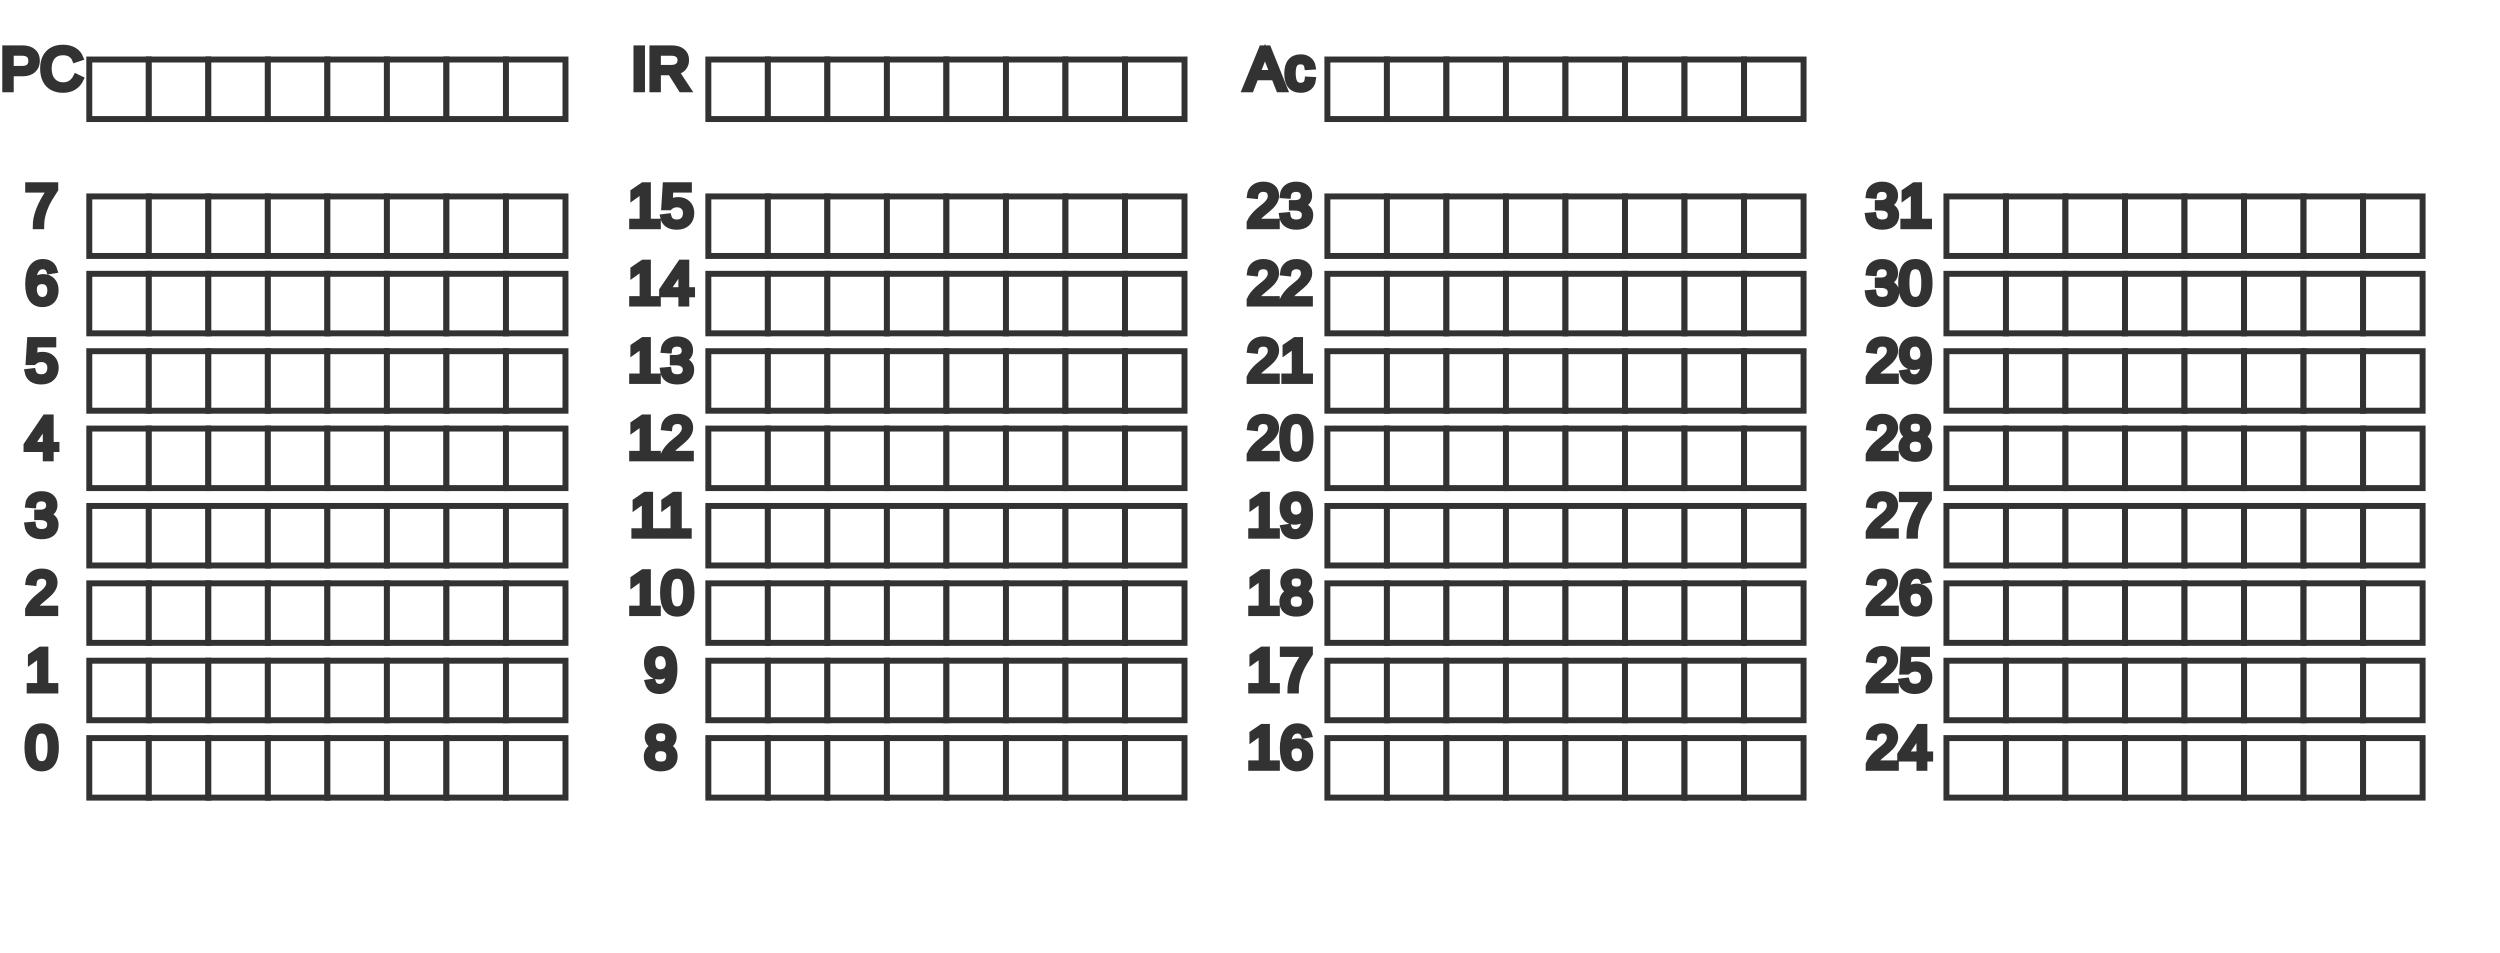
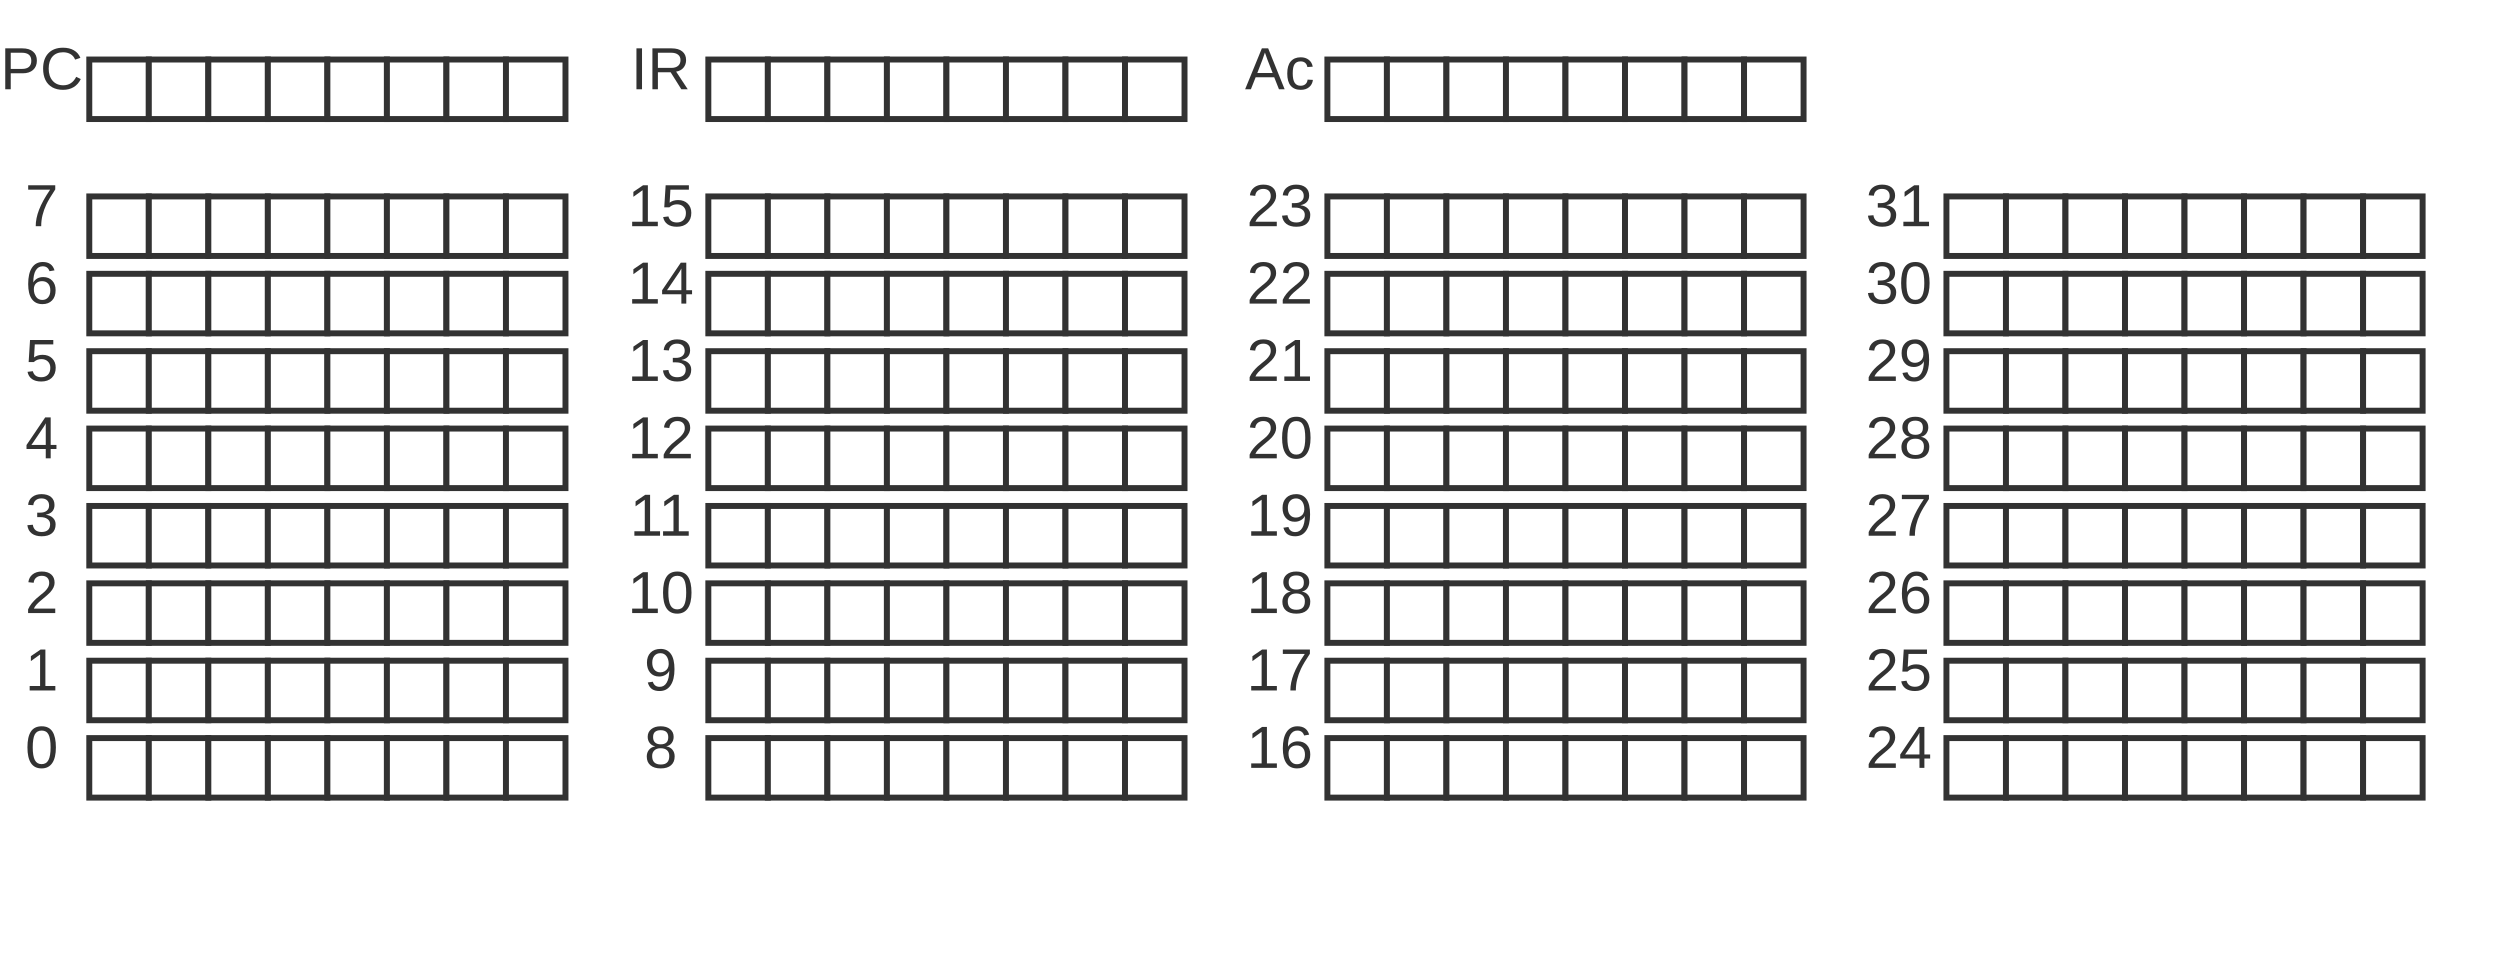
<svg xmlns="http://www.w3.org/2000/svg" height="160" width="420">
  <g id="lb0">
-     <text alignment-baseline="middle" id="t0" style="fill: rgb(50,50,50); font-family: Arial; font-size: 10; stroke: rgb(50,50,50)" text-anchor="middle" type="span" x="7" y="129">0</text>
+     <text alignment-baseline="middle" id="t0" style="fill: rgb(50,50,50); font-family: Arial; font-size: 10" text-anchor="middle" type="span" x="7" y="129">0</text>
    <g id="byg0">
      <rect height="10" id="rby0bi0" style="fill: rgb(255,255,255); stroke: rgb(50,50,50)" width="10" x="15" y="124" />
      <rect height="10" id="rby0bi1" style="fill: rgb(255,255,255); stroke: rgb(50,50,50)" width="10" x="25" y="124" />
      <rect height="10" id="rby0bi2" style="fill: rgb(255,255,255); stroke: rgb(50,50,50)" width="10" x="35" y="124" />
      <rect height="10" id="rby0bi3" style="fill: rgb(255,255,255); stroke: rgb(50,50,50)" width="10" x="45" y="124" />
      <rect height="10" id="rby0bi4" style="fill: rgb(255,255,255); stroke: rgb(50,50,50)" width="10" x="55" y="124" />
      <rect height="10" id="rby0bi5" style="fill: rgb(255,255,255); stroke: rgb(50,50,50)" width="10" x="65" y="124" />
      <rect height="10" id="rby0bi6" style="fill: rgb(255,255,255); stroke: rgb(50,50,50)" width="10" x="75" y="124" />
      <rect height="10" id="rby0bi7" style="fill: rgb(255,255,255); stroke: rgb(50,50,50)" width="10" x="85" y="124" />
    </g>
  </g>
  <g id="lb1">
-     <text alignment-baseline="middle" id="t1" style="fill: rgb(50,50,50); font-family: Arial; font-size: 10; stroke: rgb(50,50,50)" text-anchor="middle" type="span" x="7" y="116">1</text>
+     <text alignment-baseline="middle" id="t1" style="fill: rgb(50,50,50); font-family: Arial; font-size: 10" text-anchor="middle" type="span" x="7" y="116">1</text>
    <g id="byg1">
      <rect height="10" id="rby1bi0" style="fill: rgb(255,255,255); stroke: rgb(50,50,50)" width="10" x="15" y="111" />
      <rect height="10" id="rby1bi1" style="fill: rgb(255,255,255); stroke: rgb(50,50,50)" width="10" x="25" y="111" />
      <rect height="10" id="rby1bi2" style="fill: rgb(255,255,255); stroke: rgb(50,50,50)" width="10" x="35" y="111" />
      <rect height="10" id="rby1bi3" style="fill: rgb(255,255,255); stroke: rgb(50,50,50)" width="10" x="45" y="111" />
      <rect height="10" id="rby1bi4" style="fill: rgb(255,255,255); stroke: rgb(50,50,50)" width="10" x="55" y="111" />
      <rect height="10" id="rby1bi5" style="fill: rgb(255,255,255); stroke: rgb(50,50,50)" width="10" x="65" y="111" />
      <rect height="10" id="rby1bi6" style="fill: rgb(255,255,255); stroke: rgb(50,50,50)" width="10" x="75" y="111" />
      <rect height="10" id="rby1bi7" style="fill: rgb(255,255,255); stroke: rgb(50,50,50)" width="10" x="85" y="111" />
    </g>
  </g>
  <g id="lb2">
-     <text alignment-baseline="middle" id="t2" style="fill: rgb(50,50,50); font-family: Arial; font-size: 10; stroke: rgb(50,50,50)" text-anchor="middle" type="span" x="7" y="103">2</text>
+     <text alignment-baseline="middle" id="t2" style="fill: rgb(50,50,50); font-family: Arial; font-size: 10" text-anchor="middle" type="span" x="7" y="103">2</text>
    <g id="byg2">
      <rect height="10" id="rby2bi0" style="fill: rgb(255,255,255); stroke: rgb(50,50,50)" width="10" x="15" y="98" />
      <rect height="10" id="rby2bi1" style="fill: rgb(255,255,255); stroke: rgb(50,50,50)" width="10" x="25" y="98" />
      <rect height="10" id="rby2bi2" style="fill: rgb(255,255,255); stroke: rgb(50,50,50)" width="10" x="35" y="98" />
      <rect height="10" id="rby2bi3" style="fill: rgb(255,255,255); stroke: rgb(50,50,50)" width="10" x="45" y="98" />
      <rect height="10" id="rby2bi4" style="fill: rgb(255,255,255); stroke: rgb(50,50,50)" width="10" x="55" y="98" />
      <rect height="10" id="rby2bi5" style="fill: rgb(255,255,255); stroke: rgb(50,50,50)" width="10" x="65" y="98" />
      <rect height="10" id="rby2bi6" style="fill: rgb(255,255,255); stroke: rgb(50,50,50)" width="10" x="75" y="98" />
      <rect height="10" id="rby2bi7" style="fill: rgb(255,255,255); stroke: rgb(50,50,50)" width="10" x="85" y="98" />
    </g>
  </g>
  <g id="lb3">
-     <text alignment-baseline="middle" id="t3" style="fill: rgb(50,50,50); font-family: Arial; font-size: 10; stroke: rgb(50,50,50)" text-anchor="middle" type="span" x="7" y="90">3</text>
+     <text alignment-baseline="middle" id="t3" style="fill: rgb(50,50,50); font-family: Arial; font-size: 10" text-anchor="middle" type="span" x="7" y="90">3</text>
    <g id="byg3">
      <rect height="10" id="rby3bi0" style="fill: rgb(255,255,255); stroke: rgb(50,50,50)" width="10" x="15" y="85" />
      <rect height="10" id="rby3bi1" style="fill: rgb(255,255,255); stroke: rgb(50,50,50)" width="10" x="25" y="85" />
      <rect height="10" id="rby3bi2" style="fill: rgb(255,255,255); stroke: rgb(50,50,50)" width="10" x="35" y="85" />
      <rect height="10" id="rby3bi3" style="fill: rgb(255,255,255); stroke: rgb(50,50,50)" width="10" x="45" y="85" />
      <rect height="10" id="rby3bi4" style="fill: rgb(255,255,255); stroke: rgb(50,50,50)" width="10" x="55" y="85" />
      <rect height="10" id="rby3bi5" style="fill: rgb(255,255,255); stroke: rgb(50,50,50)" width="10" x="65" y="85" />
      <rect height="10" id="rby3bi6" style="fill: rgb(255,255,255); stroke: rgb(50,50,50)" width="10" x="75" y="85" />
      <rect height="10" id="rby3bi7" style="fill: rgb(255,255,255); stroke: rgb(50,50,50)" width="10" x="85" y="85" />
    </g>
  </g>
  <g id="lb4">
-     <text alignment-baseline="middle" id="t4" style="fill: rgb(50,50,50); font-family: Arial; font-size: 10; stroke: rgb(50,50,50)" text-anchor="middle" type="span" x="7" y="77">4</text>
+     <text alignment-baseline="middle" id="t4" style="fill: rgb(50,50,50); font-family: Arial; font-size: 10" text-anchor="middle" type="span" x="7" y="77">4</text>
    <g id="byg4">
      <rect height="10" id="rby4bi0" style="fill: rgb(255,255,255); stroke: rgb(50,50,50)" width="10" x="15" y="72" />
      <rect height="10" id="rby4bi1" style="fill: rgb(255,255,255); stroke: rgb(50,50,50)" width="10" x="25" y="72" />
      <rect height="10" id="rby4bi2" style="fill: rgb(255,255,255); stroke: rgb(50,50,50)" width="10" x="35" y="72" />
      <rect height="10" id="rby4bi3" style="fill: rgb(255,255,255); stroke: rgb(50,50,50)" width="10" x="45" y="72" />
      <rect height="10" id="rby4bi4" style="fill: rgb(255,255,255); stroke: rgb(50,50,50)" width="10" x="55" y="72" />
      <rect height="10" id="rby4bi5" style="fill: rgb(255,255,255); stroke: rgb(50,50,50)" width="10" x="65" y="72" />
      <rect height="10" id="rby4bi6" style="fill: rgb(255,255,255); stroke: rgb(50,50,50)" width="10" x="75" y="72" />
      <rect height="10" id="rby4bi7" style="fill: rgb(255,255,255); stroke: rgb(50,50,50)" width="10" x="85" y="72" />
    </g>
  </g>
  <g id="lb5">
-     <text alignment-baseline="middle" id="t5" style="fill: rgb(50,50,50); font-family: Arial; font-size: 10; stroke: rgb(50,50,50)" text-anchor="middle" type="span" x="7" y="64">5</text>
+     <text alignment-baseline="middle" id="t5" style="fill: rgb(50,50,50); font-family: Arial; font-size: 10" text-anchor="middle" type="span" x="7" y="64">5</text>
    <g id="byg5">
      <rect height="10" id="rby5bi0" style="fill: rgb(255,255,255); stroke: rgb(50,50,50)" width="10" x="15" y="59" />
      <rect height="10" id="rby5bi1" style="fill: rgb(255,255,255); stroke: rgb(50,50,50)" width="10" x="25" y="59" />
      <rect height="10" id="rby5bi2" style="fill: rgb(255,255,255); stroke: rgb(50,50,50)" width="10" x="35" y="59" />
      <rect height="10" id="rby5bi3" style="fill: rgb(255,255,255); stroke: rgb(50,50,50)" width="10" x="45" y="59" />
      <rect height="10" id="rby5bi4" style="fill: rgb(255,255,255); stroke: rgb(50,50,50)" width="10" x="55" y="59" />
      <rect height="10" id="rby5bi5" style="fill: rgb(255,255,255); stroke: rgb(50,50,50)" width="10" x="65" y="59" />
      <rect height="10" id="rby5bi6" style="fill: rgb(255,255,255); stroke: rgb(50,50,50)" width="10" x="75" y="59" />
      <rect height="10" id="rby5bi7" style="fill: rgb(255,255,255); stroke: rgb(50,50,50)" width="10" x="85" y="59" />
    </g>
  </g>
  <g id="lb6">
-     <text alignment-baseline="middle" id="t6" style="fill: rgb(50,50,50); font-family: Arial; font-size: 10; stroke: rgb(50,50,50)" text-anchor="middle" type="span" x="7" y="51">6</text>
+     <text alignment-baseline="middle" id="t6" style="fill: rgb(50,50,50); font-family: Arial; font-size: 10" text-anchor="middle" type="span" x="7" y="51">6</text>
    <g id="byg6">
      <rect height="10" id="rby6bi0" style="fill: rgb(255,255,255); stroke: rgb(50,50,50)" width="10" x="15" y="46" />
      <rect height="10" id="rby6bi1" style="fill: rgb(255,255,255); stroke: rgb(50,50,50)" width="10" x="25" y="46" />
      <rect height="10" id="rby6bi2" style="fill: rgb(255,255,255); stroke: rgb(50,50,50)" width="10" x="35" y="46" />
      <rect height="10" id="rby6bi3" style="fill: rgb(255,255,255); stroke: rgb(50,50,50)" width="10" x="45" y="46" />
      <rect height="10" id="rby6bi4" style="fill: rgb(255,255,255); stroke: rgb(50,50,50)" width="10" x="55" y="46" />
      <rect height="10" id="rby6bi5" style="fill: rgb(255,255,255); stroke: rgb(50,50,50)" width="10" x="65" y="46" />
      <rect height="10" id="rby6bi6" style="fill: rgb(255,255,255); stroke: rgb(50,50,50)" width="10" x="75" y="46" />
      <rect height="10" id="rby6bi7" style="fill: rgb(255,255,255); stroke: rgb(50,50,50)" width="10" x="85" y="46" />
    </g>
  </g>
  <g id="lb7">
-     <text alignment-baseline="middle" id="t7" style="fill: rgb(50,50,50); font-family: Arial; font-size: 10; stroke: rgb(50,50,50)" text-anchor="middle" type="span" x="7" y="38">7</text>
+     <text alignment-baseline="middle" id="t7" style="fill: rgb(50,50,50); font-family: Arial; font-size: 10" text-anchor="middle" type="span" x="7" y="38">7</text>
    <g id="byg7">
      <rect height="10" id="rby7bi0" style="fill: rgb(255,255,255); stroke: rgb(50,50,50)" width="10" x="15" y="33" />
      <rect height="10" id="rby7bi1" style="fill: rgb(255,255,255); stroke: rgb(50,50,50)" width="10" x="25" y="33" />
      <rect height="10" id="rby7bi2" style="fill: rgb(255,255,255); stroke: rgb(50,50,50)" width="10" x="35" y="33" />
      <rect height="10" id="rby7bi3" style="fill: rgb(255,255,255); stroke: rgb(50,50,50)" width="10" x="45" y="33" />
      <rect height="10" id="rby7bi4" style="fill: rgb(255,255,255); stroke: rgb(50,50,50)" width="10" x="55" y="33" />
      <rect height="10" id="rby7bi5" style="fill: rgb(255,255,255); stroke: rgb(50,50,50)" width="10" x="65" y="33" />
      <rect height="10" id="rby7bi6" style="fill: rgb(255,255,255); stroke: rgb(50,50,50)" width="10" x="75" y="33" />
      <rect height="10" id="rby7bi7" style="fill: rgb(255,255,255); stroke: rgb(50,50,50)" width="10" x="85" y="33" />
    </g>
  </g>
  <g id="lb8">
-     <text alignment-baseline="middle" id="t8" style="fill: rgb(50,50,50); font-family: Arial; font-size: 10; stroke: rgb(50,50,50)" text-anchor="middle" type="span" x="111" y="129">8</text>
+     <text alignment-baseline="middle" id="t8" style="fill: rgb(50,50,50); font-family: Arial; font-size: 10" text-anchor="middle" type="span" x="111" y="129">8</text>
    <g id="byg8">
      <rect height="10" id="rby8bi0" style="fill: rgb(255,255,255); stroke: rgb(50,50,50)" width="10" x="119" y="124" />
      <rect height="10" id="rby8bi1" style="fill: rgb(255,255,255); stroke: rgb(50,50,50)" width="10" x="129" y="124" />
      <rect height="10" id="rby8bi2" style="fill: rgb(255,255,255); stroke: rgb(50,50,50)" width="10" x="139" y="124" />
      <rect height="10" id="rby8bi3" style="fill: rgb(255,255,255); stroke: rgb(50,50,50)" width="10" x="149" y="124" />
      <rect height="10" id="rby8bi4" style="fill: rgb(255,255,255); stroke: rgb(50,50,50)" width="10" x="159" y="124" />
      <rect height="10" id="rby8bi5" style="fill: rgb(255,255,255); stroke: rgb(50,50,50)" width="10" x="169" y="124" />
      <rect height="10" id="rby8bi6" style="fill: rgb(255,255,255); stroke: rgb(50,50,50)" width="10" x="179" y="124" />
      <rect height="10" id="rby8bi7" style="fill: rgb(255,255,255); stroke: rgb(50,50,50)" width="10" x="189" y="124" />
    </g>
  </g>
  <g id="lb9">
-     <text alignment-baseline="middle" id="t9" style="fill: rgb(50,50,50); font-family: Arial; font-size: 10; stroke: rgb(50,50,50)" text-anchor="middle" type="span" x="111" y="116">9</text>
+     <text alignment-baseline="middle" id="t9" style="fill: rgb(50,50,50); font-family: Arial; font-size: 10" text-anchor="middle" type="span" x="111" y="116">9</text>
    <g id="byg9">
      <rect height="10" id="rby9bi0" style="fill: rgb(255,255,255); stroke: rgb(50,50,50)" width="10" x="119" y="111" />
      <rect height="10" id="rby9bi1" style="fill: rgb(255,255,255); stroke: rgb(50,50,50)" width="10" x="129" y="111" />
      <rect height="10" id="rby9bi2" style="fill: rgb(255,255,255); stroke: rgb(50,50,50)" width="10" x="139" y="111" />
      <rect height="10" id="rby9bi3" style="fill: rgb(255,255,255); stroke: rgb(50,50,50)" width="10" x="149" y="111" />
      <rect height="10" id="rby9bi4" style="fill: rgb(255,255,255); stroke: rgb(50,50,50)" width="10" x="159" y="111" />
      <rect height="10" id="rby9bi5" style="fill: rgb(255,255,255); stroke: rgb(50,50,50)" width="10" x="169" y="111" />
      <rect height="10" id="rby9bi6" style="fill: rgb(255,255,255); stroke: rgb(50,50,50)" width="10" x="179" y="111" />
      <rect height="10" id="rby9bi7" style="fill: rgb(255,255,255); stroke: rgb(50,50,50)" width="10" x="189" y="111" />
    </g>
  </g>
  <g id="lb10">
-     <text alignment-baseline="middle" id="t10" style="fill: rgb(50,50,50); font-family: Arial; font-size: 10; stroke: rgb(50,50,50)" text-anchor="middle" type="span" x="111" y="103">10</text>
+     <text alignment-baseline="middle" id="t10" style="fill: rgb(50,50,50); font-family: Arial; font-size: 10" text-anchor="middle" type="span" x="111" y="103">10</text>
    <g id="byg10">
      <rect height="10" id="rby10bi0" style="fill: rgb(255,255,255); stroke: rgb(50,50,50)" width="10" x="119" y="98" />
      <rect height="10" id="rby10bi1" style="fill: rgb(255,255,255); stroke: rgb(50,50,50)" width="10" x="129" y="98" />
      <rect height="10" id="rby10bi2" style="fill: rgb(255,255,255); stroke: rgb(50,50,50)" width="10" x="139" y="98" />
      <rect height="10" id="rby10bi3" style="fill: rgb(255,255,255); stroke: rgb(50,50,50)" width="10" x="149" y="98" />
      <rect height="10" id="rby10bi4" style="fill: rgb(255,255,255); stroke: rgb(50,50,50)" width="10" x="159" y="98" />
      <rect height="10" id="rby10bi5" style="fill: rgb(255,255,255); stroke: rgb(50,50,50)" width="10" x="169" y="98" />
      <rect height="10" id="rby10bi6" style="fill: rgb(255,255,255); stroke: rgb(50,50,50)" width="10" x="179" y="98" />
      <rect height="10" id="rby10bi7" style="fill: rgb(255,255,255); stroke: rgb(50,50,50)" width="10" x="189" y="98" />
    </g>
  </g>
  <g id="lb11">
-     <text alignment-baseline="middle" id="t11" style="fill: rgb(50,50,50); font-family: Arial; font-size: 10; stroke: rgb(50,50,50)" text-anchor="middle" type="span" x="111" y="90">11</text>
+     <text alignment-baseline="middle" id="t11" style="fill: rgb(50,50,50); font-family: Arial; font-size: 10" text-anchor="middle" type="span" x="111" y="90">11</text>
    <g id="byg11">
      <rect height="10" id="rby11bi0" style="fill: rgb(255,255,255); stroke: rgb(50,50,50)" width="10" x="119" y="85" />
      <rect height="10" id="rby11bi1" style="fill: rgb(255,255,255); stroke: rgb(50,50,50)" width="10" x="129" y="85" />
      <rect height="10" id="rby11bi2" style="fill: rgb(255,255,255); stroke: rgb(50,50,50)" width="10" x="139" y="85" />
      <rect height="10" id="rby11bi3" style="fill: rgb(255,255,255); stroke: rgb(50,50,50)" width="10" x="149" y="85" />
      <rect height="10" id="rby11bi4" style="fill: rgb(255,255,255); stroke: rgb(50,50,50)" width="10" x="159" y="85" />
      <rect height="10" id="rby11bi5" style="fill: rgb(255,255,255); stroke: rgb(50,50,50)" width="10" x="169" y="85" />
      <rect height="10" id="rby11bi6" style="fill: rgb(255,255,255); stroke: rgb(50,50,50)" width="10" x="179" y="85" />
      <rect height="10" id="rby11bi7" style="fill: rgb(255,255,255); stroke: rgb(50,50,50)" width="10" x="189" y="85" />
    </g>
  </g>
  <g id="lb12">
-     <text alignment-baseline="middle" id="t12" style="fill: rgb(50,50,50); font-family: Arial; font-size: 10; stroke: rgb(50,50,50)" text-anchor="middle" type="span" x="111" y="77">12</text>
+     <text alignment-baseline="middle" id="t12" style="fill: rgb(50,50,50); font-family: Arial; font-size: 10" text-anchor="middle" type="span" x="111" y="77">12</text>
    <g id="byg12">
      <rect height="10" id="rby12bi0" style="fill: rgb(255,255,255); stroke: rgb(50,50,50)" width="10" x="119" y="72" />
      <rect height="10" id="rby12bi1" style="fill: rgb(255,255,255); stroke: rgb(50,50,50)" width="10" x="129" y="72" />
      <rect height="10" id="rby12bi2" style="fill: rgb(255,255,255); stroke: rgb(50,50,50)" width="10" x="139" y="72" />
      <rect height="10" id="rby12bi3" style="fill: rgb(255,255,255); stroke: rgb(50,50,50)" width="10" x="149" y="72" />
      <rect height="10" id="rby12bi4" style="fill: rgb(255,255,255); stroke: rgb(50,50,50)" width="10" x="159" y="72" />
      <rect height="10" id="rby12bi5" style="fill: rgb(255,255,255); stroke: rgb(50,50,50)" width="10" x="169" y="72" />
      <rect height="10" id="rby12bi6" style="fill: rgb(255,255,255); stroke: rgb(50,50,50)" width="10" x="179" y="72" />
      <rect height="10" id="rby12bi7" style="fill: rgb(255,255,255); stroke: rgb(50,50,50)" width="10" x="189" y="72" />
    </g>
  </g>
  <g id="lb13">
-     <text alignment-baseline="middle" id="t13" style="fill: rgb(50,50,50); font-family: Arial; font-size: 10; stroke: rgb(50,50,50)" text-anchor="middle" type="span" x="111" y="64">13</text>
+     <text alignment-baseline="middle" id="t13" style="fill: rgb(50,50,50); font-family: Arial; font-size: 10" text-anchor="middle" type="span" x="111" y="64">13</text>
    <g id="byg13">
      <rect height="10" id="rby13bi0" style="fill: rgb(255,255,255); stroke: rgb(50,50,50)" width="10" x="119" y="59" />
      <rect height="10" id="rby13bi1" style="fill: rgb(255,255,255); stroke: rgb(50,50,50)" width="10" x="129" y="59" />
      <rect height="10" id="rby13bi2" style="fill: rgb(255,255,255); stroke: rgb(50,50,50)" width="10" x="139" y="59" />
      <rect height="10" id="rby13bi3" style="fill: rgb(255,255,255); stroke: rgb(50,50,50)" width="10" x="149" y="59" />
      <rect height="10" id="rby13bi4" style="fill: rgb(255,255,255); stroke: rgb(50,50,50)" width="10" x="159" y="59" />
      <rect height="10" id="rby13bi5" style="fill: rgb(255,255,255); stroke: rgb(50,50,50)" width="10" x="169" y="59" />
      <rect height="10" id="rby13bi6" style="fill: rgb(255,255,255); stroke: rgb(50,50,50)" width="10" x="179" y="59" />
      <rect height="10" id="rby13bi7" style="fill: rgb(255,255,255); stroke: rgb(50,50,50)" width="10" x="189" y="59" />
    </g>
  </g>
  <g id="lb14">
-     <text alignment-baseline="middle" id="t14" style="fill: rgb(50,50,50); font-family: Arial; font-size: 10; stroke: rgb(50,50,50)" text-anchor="middle" type="span" x="111" y="51">14</text>
+     <text alignment-baseline="middle" id="t14" style="fill: rgb(50,50,50); font-family: Arial; font-size: 10" text-anchor="middle" type="span" x="111" y="51">14</text>
    <g id="byg14">
      <rect height="10" id="rby14bi0" style="fill: rgb(255,255,255); stroke: rgb(50,50,50)" width="10" x="119" y="46" />
      <rect height="10" id="rby14bi1" style="fill: rgb(255,255,255); stroke: rgb(50,50,50)" width="10" x="129" y="46" />
      <rect height="10" id="rby14bi2" style="fill: rgb(255,255,255); stroke: rgb(50,50,50)" width="10" x="139" y="46" />
      <rect height="10" id="rby14bi3" style="fill: rgb(255,255,255); stroke: rgb(50,50,50)" width="10" x="149" y="46" />
      <rect height="10" id="rby14bi4" style="fill: rgb(255,255,255); stroke: rgb(50,50,50)" width="10" x="159" y="46" />
      <rect height="10" id="rby14bi5" style="fill: rgb(255,255,255); stroke: rgb(50,50,50)" width="10" x="169" y="46" />
      <rect height="10" id="rby14bi6" style="fill: rgb(255,255,255); stroke: rgb(50,50,50)" width="10" x="179" y="46" />
      <rect height="10" id="rby14bi7" style="fill: rgb(255,255,255); stroke: rgb(50,50,50)" width="10" x="189" y="46" />
    </g>
  </g>
  <g id="lb15">
-     <text alignment-baseline="middle" id="t15" style="fill: rgb(50,50,50); font-family: Arial; font-size: 10; stroke: rgb(50,50,50)" text-anchor="middle" type="span" x="111" y="38">15</text>
+     <text alignment-baseline="middle" id="t15" style="fill: rgb(50,50,50); font-family: Arial; font-size: 10" text-anchor="middle" type="span" x="111" y="38">15</text>
    <g id="byg15">
      <rect height="10" id="rby15bi0" style="fill: rgb(255,255,255); stroke: rgb(50,50,50)" width="10" x="119" y="33" />
      <rect height="10" id="rby15bi1" style="fill: rgb(255,255,255); stroke: rgb(50,50,50)" width="10" x="129" y="33" />
      <rect height="10" id="rby15bi2" style="fill: rgb(255,255,255); stroke: rgb(50,50,50)" width="10" x="139" y="33" />
      <rect height="10" id="rby15bi3" style="fill: rgb(255,255,255); stroke: rgb(50,50,50)" width="10" x="149" y="33" />
      <rect height="10" id="rby15bi4" style="fill: rgb(255,255,255); stroke: rgb(50,50,50)" width="10" x="159" y="33" />
      <rect height="10" id="rby15bi5" style="fill: rgb(255,255,255); stroke: rgb(50,50,50)" width="10" x="169" y="33" />
      <rect height="10" id="rby15bi6" style="fill: rgb(255,255,255); stroke: rgb(50,50,50)" width="10" x="179" y="33" />
      <rect height="10" id="rby15bi7" style="fill: rgb(255,255,255); stroke: rgb(50,50,50)" width="10" x="189" y="33" />
    </g>
  </g>
  <g id="lb16">
-     <text alignment-baseline="middle" id="t16" style="fill: rgb(50,50,50); font-family: Arial; font-size: 10; stroke: rgb(50,50,50)" text-anchor="middle" type="span" x="215" y="129">16</text>
+     <text alignment-baseline="middle" id="t16" style="fill: rgb(50,50,50); font-family: Arial; font-size: 10" text-anchor="middle" type="span" x="215" y="129">16</text>
    <g id="byg16">
      <rect height="10" id="rby16bi0" style="fill: rgb(255,255,255); stroke: rgb(50,50,50)" width="10" x="223" y="124" />
      <rect height="10" id="rby16bi1" style="fill: rgb(255,255,255); stroke: rgb(50,50,50)" width="10" x="233" y="124" />
      <rect height="10" id="rby16bi2" style="fill: rgb(255,255,255); stroke: rgb(50,50,50)" width="10" x="243" y="124" />
      <rect height="10" id="rby16bi3" style="fill: rgb(255,255,255); stroke: rgb(50,50,50)" width="10" x="253" y="124" />
      <rect height="10" id="rby16bi4" style="fill: rgb(255,255,255); stroke: rgb(50,50,50)" width="10" x="263" y="124" />
      <rect height="10" id="rby16bi5" style="fill: rgb(255,255,255); stroke: rgb(50,50,50)" width="10" x="273" y="124" />
      <rect height="10" id="rby16bi6" style="fill: rgb(255,255,255); stroke: rgb(50,50,50)" width="10" x="283" y="124" />
      <rect height="10" id="rby16bi7" style="fill: rgb(255,255,255); stroke: rgb(50,50,50)" width="10" x="293" y="124" />
    </g>
  </g>
  <g id="lb17">
-     <text alignment-baseline="middle" id="t17" style="fill: rgb(50,50,50); font-family: Arial; font-size: 10; stroke: rgb(50,50,50)" text-anchor="middle" type="span" x="215" y="116">17</text>
+     <text alignment-baseline="middle" id="t17" style="fill: rgb(50,50,50); font-family: Arial; font-size: 10" text-anchor="middle" type="span" x="215" y="116">17</text>
    <g id="byg17">
      <rect height="10" id="rby17bi0" style="fill: rgb(255,255,255); stroke: rgb(50,50,50)" width="10" x="223" y="111" />
      <rect height="10" id="rby17bi1" style="fill: rgb(255,255,255); stroke: rgb(50,50,50)" width="10" x="233" y="111" />
      <rect height="10" id="rby17bi2" style="fill: rgb(255,255,255); stroke: rgb(50,50,50)" width="10" x="243" y="111" />
      <rect height="10" id="rby17bi3" style="fill: rgb(255,255,255); stroke: rgb(50,50,50)" width="10" x="253" y="111" />
      <rect height="10" id="rby17bi4" style="fill: rgb(255,255,255); stroke: rgb(50,50,50)" width="10" x="263" y="111" />
      <rect height="10" id="rby17bi5" style="fill: rgb(255,255,255); stroke: rgb(50,50,50)" width="10" x="273" y="111" />
      <rect height="10" id="rby17bi6" style="fill: rgb(255,255,255); stroke: rgb(50,50,50)" width="10" x="283" y="111" />
      <rect height="10" id="rby17bi7" style="fill: rgb(255,255,255); stroke: rgb(50,50,50)" width="10" x="293" y="111" />
    </g>
  </g>
  <g id="lb18">
-     <text alignment-baseline="middle" id="t18" style="fill: rgb(50,50,50); font-family: Arial; font-size: 10; stroke: rgb(50,50,50)" text-anchor="middle" type="span" x="215" y="103">18</text>
+     <text alignment-baseline="middle" id="t18" style="fill: rgb(50,50,50); font-family: Arial; font-size: 10" text-anchor="middle" type="span" x="215" y="103">18</text>
    <g id="byg18">
      <rect height="10" id="rby18bi0" style="fill: rgb(255,255,255); stroke: rgb(50,50,50)" width="10" x="223" y="98" />
      <rect height="10" id="rby18bi1" style="fill: rgb(255,255,255); stroke: rgb(50,50,50)" width="10" x="233" y="98" />
      <rect height="10" id="rby18bi2" style="fill: rgb(255,255,255); stroke: rgb(50,50,50)" width="10" x="243" y="98" />
      <rect height="10" id="rby18bi3" style="fill: rgb(255,255,255); stroke: rgb(50,50,50)" width="10" x="253" y="98" />
      <rect height="10" id="rby18bi4" style="fill: rgb(255,255,255); stroke: rgb(50,50,50)" width="10" x="263" y="98" />
      <rect height="10" id="rby18bi5" style="fill: rgb(255,255,255); stroke: rgb(50,50,50)" width="10" x="273" y="98" />
      <rect height="10" id="rby18bi6" style="fill: rgb(255,255,255); stroke: rgb(50,50,50)" width="10" x="283" y="98" />
      <rect height="10" id="rby18bi7" style="fill: rgb(255,255,255); stroke: rgb(50,50,50)" width="10" x="293" y="98" />
    </g>
  </g>
  <g id="lb19">
-     <text alignment-baseline="middle" id="t19" style="fill: rgb(50,50,50); font-family: Arial; font-size: 10; stroke: rgb(50,50,50)" text-anchor="middle" type="span" x="215" y="90">19</text>
+     <text alignment-baseline="middle" id="t19" style="fill: rgb(50,50,50); font-family: Arial; font-size: 10" text-anchor="middle" type="span" x="215" y="90">19</text>
    <g id="byg19">
      <rect height="10" id="rby19bi0" style="fill: rgb(255,255,255); stroke: rgb(50,50,50)" width="10" x="223" y="85" />
      <rect height="10" id="rby19bi1" style="fill: rgb(255,255,255); stroke: rgb(50,50,50)" width="10" x="233" y="85" />
      <rect height="10" id="rby19bi2" style="fill: rgb(255,255,255); stroke: rgb(50,50,50)" width="10" x="243" y="85" />
      <rect height="10" id="rby19bi3" style="fill: rgb(255,255,255); stroke: rgb(50,50,50)" width="10" x="253" y="85" />
      <rect height="10" id="rby19bi4" style="fill: rgb(255,255,255); stroke: rgb(50,50,50)" width="10" x="263" y="85" />
      <rect height="10" id="rby19bi5" style="fill: rgb(255,255,255); stroke: rgb(50,50,50)" width="10" x="273" y="85" />
      <rect height="10" id="rby19bi6" style="fill: rgb(255,255,255); stroke: rgb(50,50,50)" width="10" x="283" y="85" />
      <rect height="10" id="rby19bi7" style="fill: rgb(255,255,255); stroke: rgb(50,50,50)" width="10" x="293" y="85" />
    </g>
  </g>
  <g id="lb20">
-     <text alignment-baseline="middle" id="t20" style="fill: rgb(50,50,50); font-family: Arial; font-size: 10; stroke: rgb(50,50,50)" text-anchor="middle" type="span" x="215" y="77">20</text>
+     <text alignment-baseline="middle" id="t20" style="fill: rgb(50,50,50); font-family: Arial; font-size: 10" text-anchor="middle" type="span" x="215" y="77">20</text>
    <g id="byg20">
      <rect height="10" id="rby20bi0" style="fill: rgb(255,255,255); stroke: rgb(50,50,50)" width="10" x="223" y="72" />
      <rect height="10" id="rby20bi1" style="fill: rgb(255,255,255); stroke: rgb(50,50,50)" width="10" x="233" y="72" />
      <rect height="10" id="rby20bi2" style="fill: rgb(255,255,255); stroke: rgb(50,50,50)" width="10" x="243" y="72" />
      <rect height="10" id="rby20bi3" style="fill: rgb(255,255,255); stroke: rgb(50,50,50)" width="10" x="253" y="72" />
      <rect height="10" id="rby20bi4" style="fill: rgb(255,255,255); stroke: rgb(50,50,50)" width="10" x="263" y="72" />
      <rect height="10" id="rby20bi5" style="fill: rgb(255,255,255); stroke: rgb(50,50,50)" width="10" x="273" y="72" />
      <rect height="10" id="rby20bi6" style="fill: rgb(255,255,255); stroke: rgb(50,50,50)" width="10" x="283" y="72" />
      <rect height="10" id="rby20bi7" style="fill: rgb(255,255,255); stroke: rgb(50,50,50)" width="10" x="293" y="72" />
    </g>
  </g>
  <g id="lb21">
-     <text alignment-baseline="middle" id="t21" style="fill: rgb(50,50,50); font-family: Arial; font-size: 10; stroke: rgb(50,50,50)" text-anchor="middle" type="span" x="215" y="64">21</text>
+     <text alignment-baseline="middle" id="t21" style="fill: rgb(50,50,50); font-family: Arial; font-size: 10" text-anchor="middle" type="span" x="215" y="64">21</text>
    <g id="byg21">
      <rect height="10" id="rby21bi0" style="fill: rgb(255,255,255); stroke: rgb(50,50,50)" width="10" x="223" y="59" />
      <rect height="10" id="rby21bi1" style="fill: rgb(255,255,255); stroke: rgb(50,50,50)" width="10" x="233" y="59" />
      <rect height="10" id="rby21bi2" style="fill: rgb(255,255,255); stroke: rgb(50,50,50)" width="10" x="243" y="59" />
      <rect height="10" id="rby21bi3" style="fill: rgb(255,255,255); stroke: rgb(50,50,50)" width="10" x="253" y="59" />
      <rect height="10" id="rby21bi4" style="fill: rgb(255,255,255); stroke: rgb(50,50,50)" width="10" x="263" y="59" />
      <rect height="10" id="rby21bi5" style="fill: rgb(255,255,255); stroke: rgb(50,50,50)" width="10" x="273" y="59" />
      <rect height="10" id="rby21bi6" style="fill: rgb(255,255,255); stroke: rgb(50,50,50)" width="10" x="283" y="59" />
      <rect height="10" id="rby21bi7" style="fill: rgb(255,255,255); stroke: rgb(50,50,50)" width="10" x="293" y="59" />
    </g>
  </g>
  <g id="lb22">
-     <text alignment-baseline="middle" id="t22" style="fill: rgb(50,50,50); font-family: Arial; font-size: 10; stroke: rgb(50,50,50)" text-anchor="middle" type="span" x="215" y="51">22</text>
+     <text alignment-baseline="middle" id="t22" style="fill: rgb(50,50,50); font-family: Arial; font-size: 10" text-anchor="middle" type="span" x="215" y="51">22</text>
    <g id="byg22">
      <rect height="10" id="rby22bi0" style="fill: rgb(255,255,255); stroke: rgb(50,50,50)" width="10" x="223" y="46" />
      <rect height="10" id="rby22bi1" style="fill: rgb(255,255,255); stroke: rgb(50,50,50)" width="10" x="233" y="46" />
      <rect height="10" id="rby22bi2" style="fill: rgb(255,255,255); stroke: rgb(50,50,50)" width="10" x="243" y="46" />
      <rect height="10" id="rby22bi3" style="fill: rgb(255,255,255); stroke: rgb(50,50,50)" width="10" x="253" y="46" />
      <rect height="10" id="rby22bi4" style="fill: rgb(255,255,255); stroke: rgb(50,50,50)" width="10" x="263" y="46" />
      <rect height="10" id="rby22bi5" style="fill: rgb(255,255,255); stroke: rgb(50,50,50)" width="10" x="273" y="46" />
      <rect height="10" id="rby22bi6" style="fill: rgb(255,255,255); stroke: rgb(50,50,50)" width="10" x="283" y="46" />
      <rect height="10" id="rby22bi7" style="fill: rgb(255,255,255); stroke: rgb(50,50,50)" width="10" x="293" y="46" />
    </g>
  </g>
  <g id="lb23">
-     <text alignment-baseline="middle" id="t23" style="fill: rgb(50,50,50); font-family: Arial; font-size: 10; stroke: rgb(50,50,50)" text-anchor="middle" type="span" x="215" y="38">23</text>
+     <text alignment-baseline="middle" id="t23" style="fill: rgb(50,50,50); font-family: Arial; font-size: 10" text-anchor="middle" type="span" x="215" y="38">23</text>
    <g id="byg23">
      <rect height="10" id="rby23bi0" style="fill: rgb(255,255,255); stroke: rgb(50,50,50)" width="10" x="223" y="33" />
      <rect height="10" id="rby23bi1" style="fill: rgb(255,255,255); stroke: rgb(50,50,50)" width="10" x="233" y="33" />
      <rect height="10" id="rby23bi2" style="fill: rgb(255,255,255); stroke: rgb(50,50,50)" width="10" x="243" y="33" />
      <rect height="10" id="rby23bi3" style="fill: rgb(255,255,255); stroke: rgb(50,50,50)" width="10" x="253" y="33" />
      <rect height="10" id="rby23bi4" style="fill: rgb(255,255,255); stroke: rgb(50,50,50)" width="10" x="263" y="33" />
      <rect height="10" id="rby23bi5" style="fill: rgb(255,255,255); stroke: rgb(50,50,50)" width="10" x="273" y="33" />
      <rect height="10" id="rby23bi6" style="fill: rgb(255,255,255); stroke: rgb(50,50,50)" width="10" x="283" y="33" />
      <rect height="10" id="rby23bi7" style="fill: rgb(255,255,255); stroke: rgb(50,50,50)" width="10" x="293" y="33" />
    </g>
  </g>
  <g id="lb24">
-     <text alignment-baseline="middle" id="t24" style="fill: rgb(50,50,50); font-family: Arial; font-size: 10; stroke: rgb(50,50,50)" text-anchor="middle" type="span" x="319" y="129">24</text>
+     <text alignment-baseline="middle" id="t24" style="fill: rgb(50,50,50); font-family: Arial; font-size: 10" text-anchor="middle" type="span" x="319" y="129">24</text>
    <g id="byg24">
      <rect height="10" id="rby24bi0" style="fill: rgb(255,255,255); stroke: rgb(50,50,50)" width="10" x="327" y="124" />
      <rect height="10" id="rby24bi1" style="fill: rgb(255,255,255); stroke: rgb(50,50,50)" width="10" x="337" y="124" />
      <rect height="10" id="rby24bi2" style="fill: rgb(255,255,255); stroke: rgb(50,50,50)" width="10" x="347" y="124" />
      <rect height="10" id="rby24bi3" style="fill: rgb(255,255,255); stroke: rgb(50,50,50)" width="10" x="357" y="124" />
      <rect height="10" id="rby24bi4" style="fill: rgb(255,255,255); stroke: rgb(50,50,50)" width="10" x="367" y="124" />
      <rect height="10" id="rby24bi5" style="fill: rgb(255,255,255); stroke: rgb(50,50,50)" width="10" x="377" y="124" />
      <rect height="10" id="rby24bi6" style="fill: rgb(255,255,255); stroke: rgb(50,50,50)" width="10" x="387" y="124" />
      <rect height="10" id="rby24bi7" style="fill: rgb(255,255,255); stroke: rgb(50,50,50)" width="10" x="397" y="124" />
    </g>
  </g>
  <g id="lb25">
-     <text alignment-baseline="middle" id="t25" style="fill: rgb(50,50,50); font-family: Arial; font-size: 10; stroke: rgb(50,50,50)" text-anchor="middle" type="span" x="319" y="116">25</text>
+     <text alignment-baseline="middle" id="t25" style="fill: rgb(50,50,50); font-family: Arial; font-size: 10" text-anchor="middle" type="span" x="319" y="116">25</text>
    <g id="byg25">
      <rect height="10" id="rby25bi0" style="fill: rgb(255,255,255); stroke: rgb(50,50,50)" width="10" x="327" y="111" />
      <rect height="10" id="rby25bi1" style="fill: rgb(255,255,255); stroke: rgb(50,50,50)" width="10" x="337" y="111" />
      <rect height="10" id="rby25bi2" style="fill: rgb(255,255,255); stroke: rgb(50,50,50)" width="10" x="347" y="111" />
      <rect height="10" id="rby25bi3" style="fill: rgb(255,255,255); stroke: rgb(50,50,50)" width="10" x="357" y="111" />
      <rect height="10" id="rby25bi4" style="fill: rgb(255,255,255); stroke: rgb(50,50,50)" width="10" x="367" y="111" />
      <rect height="10" id="rby25bi5" style="fill: rgb(255,255,255); stroke: rgb(50,50,50)" width="10" x="377" y="111" />
      <rect height="10" id="rby25bi6" style="fill: rgb(255,255,255); stroke: rgb(50,50,50)" width="10" x="387" y="111" />
      <rect height="10" id="rby25bi7" style="fill: rgb(255,255,255); stroke: rgb(50,50,50)" width="10" x="397" y="111" />
    </g>
  </g>
  <g id="lb26">
-     <text alignment-baseline="middle" id="t26" style="fill: rgb(50,50,50); font-family: Arial; font-size: 10; stroke: rgb(50,50,50)" text-anchor="middle" type="span" x="319" y="103">26</text>
+     <text alignment-baseline="middle" id="t26" style="fill: rgb(50,50,50); font-family: Arial; font-size: 10" text-anchor="middle" type="span" x="319" y="103">26</text>
    <g id="byg26">
      <rect height="10" id="rby26bi0" style="fill: rgb(255,255,255); stroke: rgb(50,50,50)" width="10" x="327" y="98" />
      <rect height="10" id="rby26bi1" style="fill: rgb(255,255,255); stroke: rgb(50,50,50)" width="10" x="337" y="98" />
      <rect height="10" id="rby26bi2" style="fill: rgb(255,255,255); stroke: rgb(50,50,50)" width="10" x="347" y="98" />
      <rect height="10" id="rby26bi3" style="fill: rgb(255,255,255); stroke: rgb(50,50,50)" width="10" x="357" y="98" />
      <rect height="10" id="rby26bi4" style="fill: rgb(255,255,255); stroke: rgb(50,50,50)" width="10" x="367" y="98" />
      <rect height="10" id="rby26bi5" style="fill: rgb(255,255,255); stroke: rgb(50,50,50)" width="10" x="377" y="98" />
      <rect height="10" id="rby26bi6" style="fill: rgb(255,255,255); stroke: rgb(50,50,50)" width="10" x="387" y="98" />
      <rect height="10" id="rby26bi7" style="fill: rgb(255,255,255); stroke: rgb(50,50,50)" width="10" x="397" y="98" />
    </g>
  </g>
  <g id="lb27">
-     <text alignment-baseline="middle" id="t27" style="fill: rgb(50,50,50); font-family: Arial; font-size: 10; stroke: rgb(50,50,50)" text-anchor="middle" type="span" x="319" y="90">27</text>
+     <text alignment-baseline="middle" id="t27" style="fill: rgb(50,50,50); font-family: Arial; font-size: 10" text-anchor="middle" type="span" x="319" y="90">27</text>
    <g id="byg27">
      <rect height="10" id="rby27bi0" style="fill: rgb(255,255,255); stroke: rgb(50,50,50)" width="10" x="327" y="85" />
      <rect height="10" id="rby27bi1" style="fill: rgb(255,255,255); stroke: rgb(50,50,50)" width="10" x="337" y="85" />
      <rect height="10" id="rby27bi2" style="fill: rgb(255,255,255); stroke: rgb(50,50,50)" width="10" x="347" y="85" />
      <rect height="10" id="rby27bi3" style="fill: rgb(255,255,255); stroke: rgb(50,50,50)" width="10" x="357" y="85" />
      <rect height="10" id="rby27bi4" style="fill: rgb(255,255,255); stroke: rgb(50,50,50)" width="10" x="367" y="85" />
      <rect height="10" id="rby27bi5" style="fill: rgb(255,255,255); stroke: rgb(50,50,50)" width="10" x="377" y="85" />
      <rect height="10" id="rby27bi6" style="fill: rgb(255,255,255); stroke: rgb(50,50,50)" width="10" x="387" y="85" />
      <rect height="10" id="rby27bi7" style="fill: rgb(255,255,255); stroke: rgb(50,50,50)" width="10" x="397" y="85" />
    </g>
  </g>
  <g id="lb28">
-     <text alignment-baseline="middle" id="t28" style="fill: rgb(50,50,50); font-family: Arial; font-size: 10; stroke: rgb(50,50,50)" text-anchor="middle" type="span" x="319" y="77">28</text>
+     <text alignment-baseline="middle" id="t28" style="fill: rgb(50,50,50); font-family: Arial; font-size: 10" text-anchor="middle" type="span" x="319" y="77">28</text>
    <g id="byg28">
      <rect height="10" id="rby28bi0" style="fill: rgb(255,255,255); stroke: rgb(50,50,50)" width="10" x="327" y="72" />
      <rect height="10" id="rby28bi1" style="fill: rgb(255,255,255); stroke: rgb(50,50,50)" width="10" x="337" y="72" />
      <rect height="10" id="rby28bi2" style="fill: rgb(255,255,255); stroke: rgb(50,50,50)" width="10" x="347" y="72" />
      <rect height="10" id="rby28bi3" style="fill: rgb(255,255,255); stroke: rgb(50,50,50)" width="10" x="357" y="72" />
      <rect height="10" id="rby28bi4" style="fill: rgb(255,255,255); stroke: rgb(50,50,50)" width="10" x="367" y="72" />
      <rect height="10" id="rby28bi5" style="fill: rgb(255,255,255); stroke: rgb(50,50,50)" width="10" x="377" y="72" />
      <rect height="10" id="rby28bi6" style="fill: rgb(255,255,255); stroke: rgb(50,50,50)" width="10" x="387" y="72" />
      <rect height="10" id="rby28bi7" style="fill: rgb(255,255,255); stroke: rgb(50,50,50)" width="10" x="397" y="72" />
    </g>
  </g>
  <g id="lb29">
-     <text alignment-baseline="middle" id="t29" style="fill: rgb(50,50,50); font-family: Arial; font-size: 10; stroke: rgb(50,50,50)" text-anchor="middle" type="span" x="319" y="64">29</text>
+     <text alignment-baseline="middle" id="t29" style="fill: rgb(50,50,50); font-family: Arial; font-size: 10" text-anchor="middle" type="span" x="319" y="64">29</text>
    <g id="byg29">
      <rect height="10" id="rby29bi0" style="fill: rgb(255,255,255); stroke: rgb(50,50,50)" width="10" x="327" y="59" />
      <rect height="10" id="rby29bi1" style="fill: rgb(255,255,255); stroke: rgb(50,50,50)" width="10" x="337" y="59" />
      <rect height="10" id="rby29bi2" style="fill: rgb(255,255,255); stroke: rgb(50,50,50)" width="10" x="347" y="59" />
      <rect height="10" id="rby29bi3" style="fill: rgb(255,255,255); stroke: rgb(50,50,50)" width="10" x="357" y="59" />
      <rect height="10" id="rby29bi4" style="fill: rgb(255,255,255); stroke: rgb(50,50,50)" width="10" x="367" y="59" />
      <rect height="10" id="rby29bi5" style="fill: rgb(255,255,255); stroke: rgb(50,50,50)" width="10" x="377" y="59" />
      <rect height="10" id="rby29bi6" style="fill: rgb(255,255,255); stroke: rgb(50,50,50)" width="10" x="387" y="59" />
      <rect height="10" id="rby29bi7" style="fill: rgb(255,255,255); stroke: rgb(50,50,50)" width="10" x="397" y="59" />
    </g>
  </g>
  <g id="lb30">
-     <text alignment-baseline="middle" id="t30" style="fill: rgb(50,50,50); font-family: Arial; font-size: 10; stroke: rgb(50,50,50)" text-anchor="middle" type="span" x="319" y="51">30</text>
+     <text alignment-baseline="middle" id="t30" style="fill: rgb(50,50,50); font-family: Arial; font-size: 10" text-anchor="middle" type="span" x="319" y="51">30</text>
    <g id="byg30">
      <rect height="10" id="rby30bi0" style="fill: rgb(255,255,255); stroke: rgb(50,50,50)" width="10" x="327" y="46" />
      <rect height="10" id="rby30bi1" style="fill: rgb(255,255,255); stroke: rgb(50,50,50)" width="10" x="337" y="46" />
      <rect height="10" id="rby30bi2" style="fill: rgb(255,255,255); stroke: rgb(50,50,50)" width="10" x="347" y="46" />
      <rect height="10" id="rby30bi3" style="fill: rgb(255,255,255); stroke: rgb(50,50,50)" width="10" x="357" y="46" />
      <rect height="10" id="rby30bi4" style="fill: rgb(255,255,255); stroke: rgb(50,50,50)" width="10" x="367" y="46" />
      <rect height="10" id="rby30bi5" style="fill: rgb(255,255,255); stroke: rgb(50,50,50)" width="10" x="377" y="46" />
      <rect height="10" id="rby30bi6" style="fill: rgb(255,255,255); stroke: rgb(50,50,50)" width="10" x="387" y="46" />
      <rect height="10" id="rby30bi7" style="fill: rgb(255,255,255); stroke: rgb(50,50,50)" width="10" x="397" y="46" />
    </g>
  </g>
  <g id="lb31">
-     <text alignment-baseline="middle" id="t31" style="fill: rgb(50,50,50); font-family: Arial; font-size: 10; stroke: rgb(50,50,50)" text-anchor="middle" type="span" x="319" y="38">31</text>
+     <text alignment-baseline="middle" id="t31" style="fill: rgb(50,50,50); font-family: Arial; font-size: 10" text-anchor="middle" type="span" x="319" y="38">31</text>
    <g id="byg31">
      <rect height="10" id="rby31bi0" style="fill: rgb(255,255,255); stroke: rgb(50,50,50)" width="10" x="327" y="33" />
      <rect height="10" id="rby31bi1" style="fill: rgb(255,255,255); stroke: rgb(50,50,50)" width="10" x="337" y="33" />
      <rect height="10" id="rby31bi2" style="fill: rgb(255,255,255); stroke: rgb(50,50,50)" width="10" x="347" y="33" />
      <rect height="10" id="rby31bi3" style="fill: rgb(255,255,255); stroke: rgb(50,50,50)" width="10" x="357" y="33" />
      <rect height="10" id="rby31bi4" style="fill: rgb(255,255,255); stroke: rgb(50,50,50)" width="10" x="367" y="33" />
      <rect height="10" id="rby31bi5" style="fill: rgb(255,255,255); stroke: rgb(50,50,50)" width="10" x="377" y="33" />
      <rect height="10" id="rby31bi6" style="fill: rgb(255,255,255); stroke: rgb(50,50,50)" width="10" x="387" y="33" />
      <rect height="10" id="rby31bi7" style="fill: rgb(255,255,255); stroke: rgb(50,50,50)" width="10" x="397" y="33" />
    </g>
  </g>
  <g id="lbpc">
-     <text alignment-baseline="middle" id="tpc" style="fill: rgb(50,50,50); font-family: Arial; font-size: 10; stroke: rgb(50,50,50)" text-anchor="middle" type="span" x="7" y="15">PC</text>
+     <text alignment-baseline="middle" id="tpc" style="fill: rgb(50,50,50); font-family: Arial; font-size: 10" text-anchor="middle" type="span" x="7" y="15">PC</text>
    <g id="bygpc">
      <rect height="10" id="rbypcbi0" style="fill: rgb(255,255,255); stroke: rgb(50,50,50)" width="10" x="15" y="10" />
      <rect height="10" id="rbypcbi1" style="fill: rgb(255,255,255); stroke: rgb(50,50,50)" width="10" x="25" y="10" />
      <rect height="10" id="rbypcbi2" style="fill: rgb(255,255,255); stroke: rgb(50,50,50)" width="10" x="35" y="10" />
      <rect height="10" id="rbypcbi3" style="fill: rgb(255,255,255); stroke: rgb(50,50,50)" width="10" x="45" y="10" />
      <rect height="10" id="rbypcbi4" style="fill: rgb(255,255,255); stroke: rgb(50,50,50)" width="10" x="55" y="10" />
      <rect height="10" id="rbypcbi5" style="fill: rgb(255,255,255); stroke: rgb(50,50,50)" width="10" x="65" y="10" />
      <rect height="10" id="rbypcbi6" style="fill: rgb(255,255,255); stroke: rgb(50,50,50)" width="10" x="75" y="10" />
      <rect height="10" id="rbypcbi7" style="fill: rgb(255,255,255); stroke: rgb(50,50,50)" width="10" x="85" y="10" />
    </g>
  </g>
  <g id="lbir">
-     <text alignment-baseline="middle" id="tir" style="fill: rgb(50,50,50); font-family: Arial; font-size: 10; stroke: rgb(50,50,50)" text-anchor="middle" type="span" x="111" y="15">IR</text>
+     <text alignment-baseline="middle" id="tir" style="fill: rgb(50,50,50); font-family: Arial; font-size: 10" text-anchor="middle" type="span" x="111" y="15">IR</text>
    <g id="bygir">
      <rect height="10" id="rbyirbi0" style="fill: rgb(255,255,255); stroke: rgb(50,50,50)" width="10" x="119" y="10" />
      <rect height="10" id="rbyirbi1" style="fill: rgb(255,255,255); stroke: rgb(50,50,50)" width="10" x="129" y="10" />
      <rect height="10" id="rbyirbi2" style="fill: rgb(255,255,255); stroke: rgb(50,50,50)" width="10" x="139" y="10" />
      <rect height="10" id="rbyirbi3" style="fill: rgb(255,255,255); stroke: rgb(50,50,50)" width="10" x="149" y="10" />
      <rect height="10" id="rbyirbi4" style="fill: rgb(255,255,255); stroke: rgb(50,50,50)" width="10" x="159" y="10" />
      <rect height="10" id="rbyirbi5" style="fill: rgb(255,255,255); stroke: rgb(50,50,50)" width="10" x="169" y="10" />
      <rect height="10" id="rbyirbi6" style="fill: rgb(255,255,255); stroke: rgb(50,50,50)" width="10" x="179" y="10" />
      <rect height="10" id="rbyirbi7" style="fill: rgb(255,255,255); stroke: rgb(50,50,50)" width="10" x="189" y="10" />
    </g>
  </g>
  <g id="lbac">
-     <text alignment-baseline="middle" id="tac" style="fill: rgb(50,50,50); font-family: Arial; font-size: 10; stroke: rgb(50,50,50)" text-anchor="middle" type="span" x="215" y="15">Ac</text>
+     <text alignment-baseline="middle" id="tac" style="fill: rgb(50,50,50); font-family: Arial; font-size: 10" text-anchor="middle" type="span" x="215" y="15">Ac</text>
    <g id="bygac">
      <rect height="10" id="rbyacbi0" style="fill: rgb(255,255,255); stroke: rgb(50,50,50)" width="10" x="223" y="10" />
      <rect height="10" id="rbyacbi1" style="fill: rgb(255,255,255); stroke: rgb(50,50,50)" width="10" x="233" y="10" />
      <rect height="10" id="rbyacbi2" style="fill: rgb(255,255,255); stroke: rgb(50,50,50)" width="10" x="243" y="10" />
      <rect height="10" id="rbyacbi3" style="fill: rgb(255,255,255); stroke: rgb(50,50,50)" width="10" x="253" y="10" />
      <rect height="10" id="rbyacbi4" style="fill: rgb(255,255,255); stroke: rgb(50,50,50)" width="10" x="263" y="10" />
      <rect height="10" id="rbyacbi5" style="fill: rgb(255,255,255); stroke: rgb(50,50,50)" width="10" x="273" y="10" />
      <rect height="10" id="rbyacbi6" style="fill: rgb(255,255,255); stroke: rgb(50,50,50)" width="10" x="283" y="10" />
      <rect height="10" id="rbyacbi7" style="fill: rgb(255,255,255); stroke: rgb(50,50,50)" width="10" x="293" y="10" />
    </g>
  </g>
</svg>
